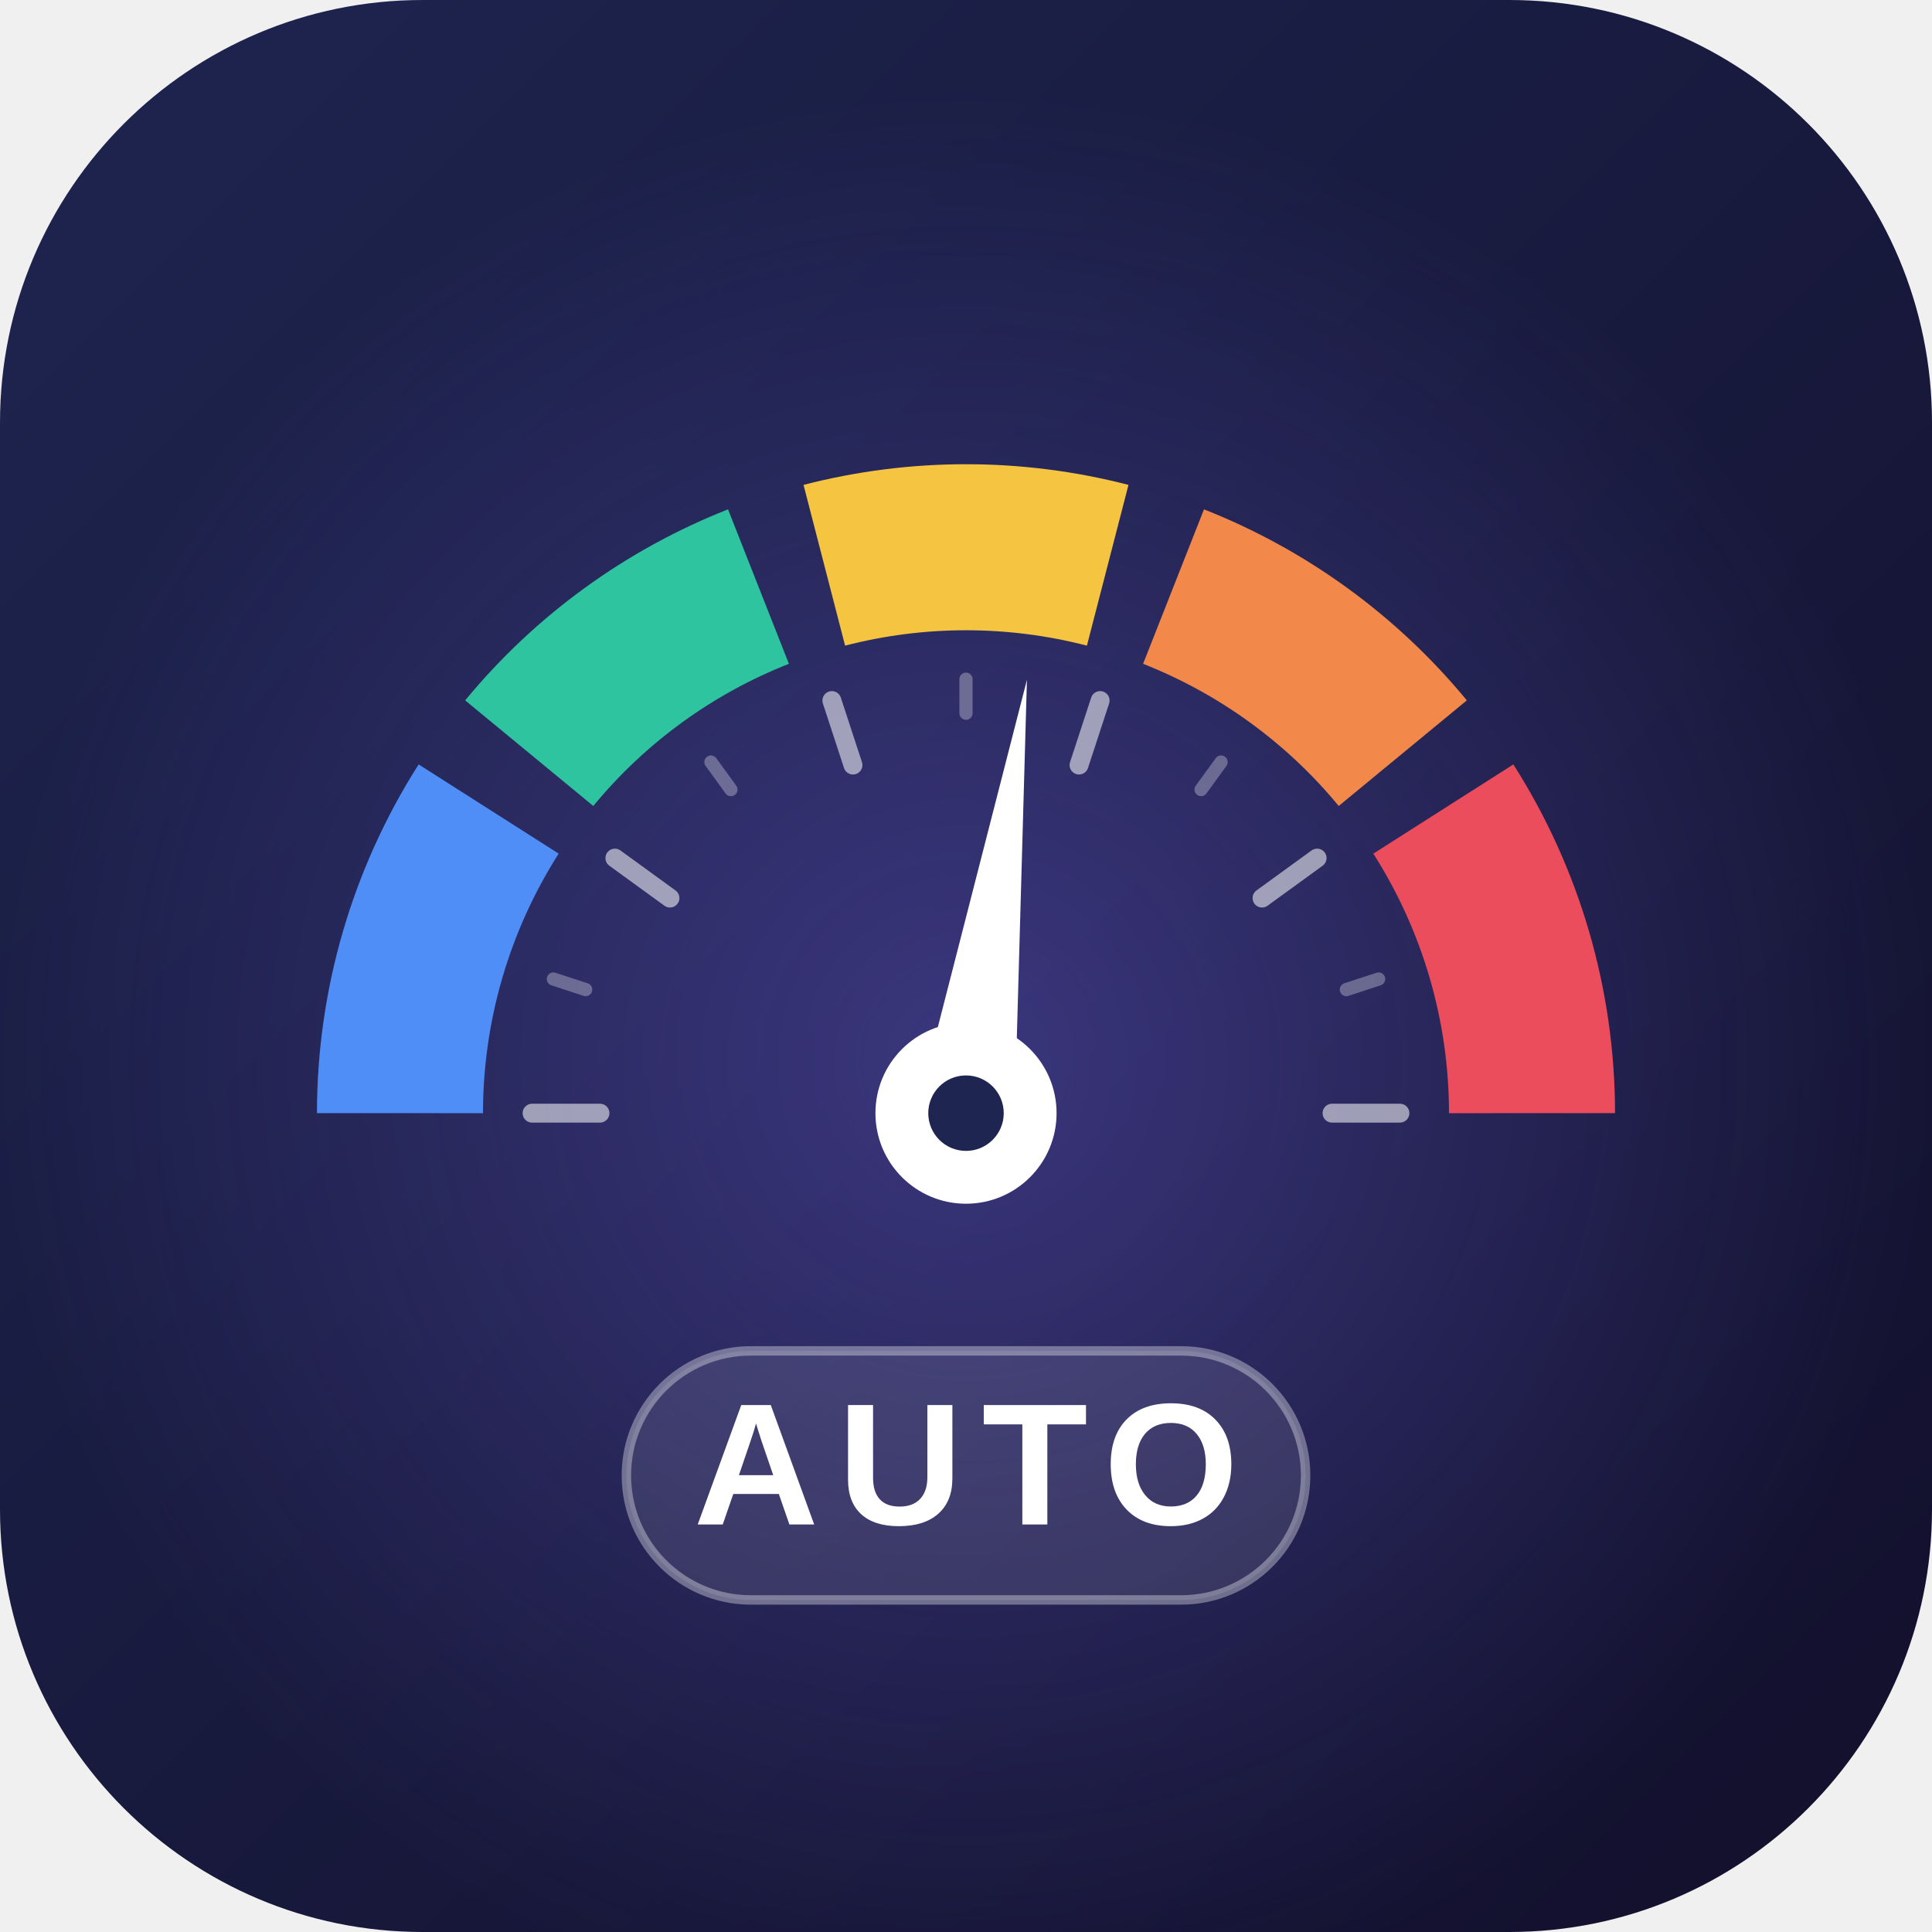
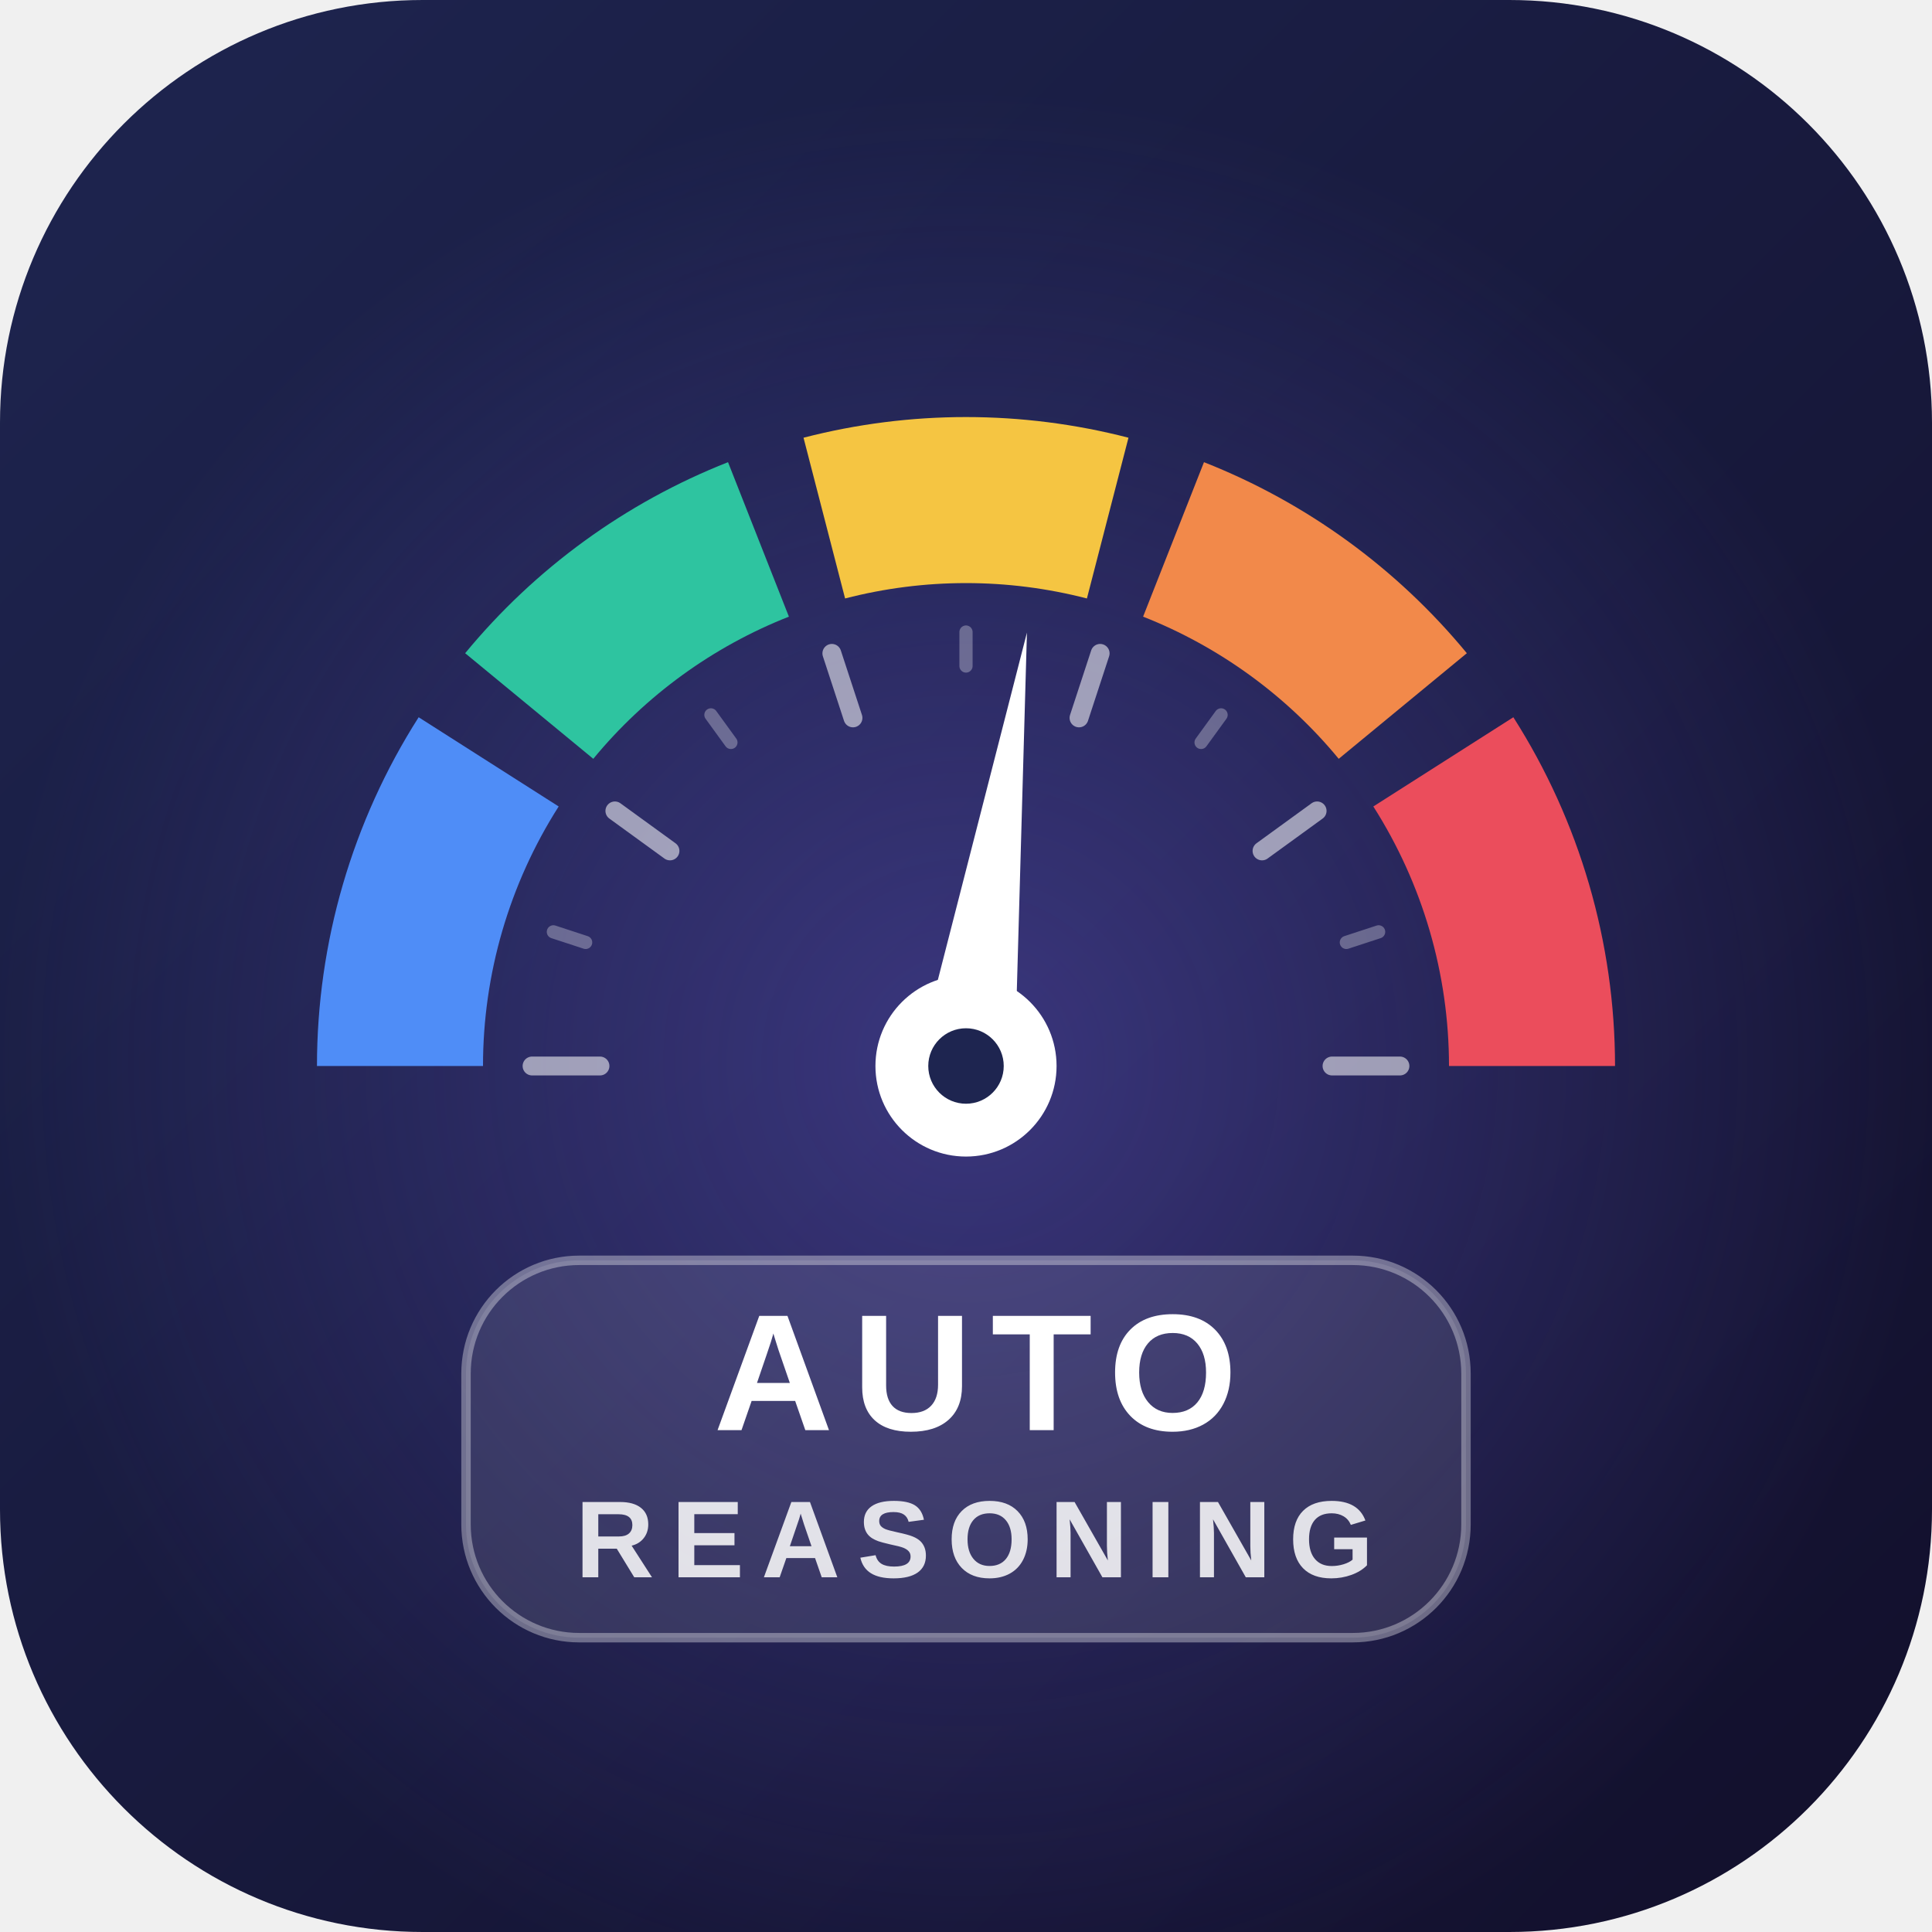
<svg xmlns="http://www.w3.org/2000/svg" width="1024" height="1024" viewBox="0 0 1024 1024">
  <defs>
    <linearGradient id="bg" x1="0" y1="0" x2="1" y2="1">
      <stop offset="0" stop-color="#1E2550" />
      <stop offset="1" stop-color="#120F2B" />
    </linearGradient>
    <radialGradient id="glow" cx="0.5" cy="0.55" r="0.5">
      <stop offset="0" stop-color="#7B6CF6" stop-opacity="0.35" />
      <stop offset="1" stop-color="#7B6CF6" stop-opacity="0" />
    </radialGradient>
  </defs>
  <rect width="1024" height="1024" rx="224" fill="url(#bg)" />
  <rect width="1024" height="1024" rx="224" fill="url(#glow)" />
-   <path d="M 212.0 590.0 A 300 300 0 0 1 259.0 428.8" stroke="#4F8DF7" stroke-width="88" fill="none" />
-   <path d="M 280.5 399.2 A 300 300 0 0 1 402.0 310.9" stroke="#2EC4A0" stroke-width="88" fill="none" />
-   <path d="M 436.9 299.6 A 300 300 0 0 1 587.1 299.6" stroke="#F5C542" stroke-width="88" fill="none" />
-   <path d="M 622.0 310.9 A 300 300 0 0 1 743.5 399.2" stroke="#F2894A" stroke-width="88" fill="none" />
-   <path d="M 765.0 428.8 A 300 300 0 0 1 812.0 590.0" stroke="#EB4D5C" stroke-width="88" fill="none" />
-   <line x1="282.0" y1="590.0" x2="318.0" y2="590.0" stroke="#FFFFFF" stroke-opacity="0.55" stroke-width="10" stroke-linecap="round" />
-   <line x1="293.3" y1="518.9" x2="310.4" y2="524.5" stroke="#FFFFFF" stroke-opacity="0.3" stroke-width="7" stroke-linecap="round" />
-   <line x1="325.9" y1="454.8" x2="355.1" y2="476.0" stroke="#FFFFFF" stroke-opacity="0.55" stroke-width="10" stroke-linecap="round" />
-   <line x1="376.8" y1="403.9" x2="387.4" y2="418.5" stroke="#FFFFFF" stroke-opacity="0.3" stroke-width="7" stroke-linecap="round" />
-   <line x1="440.9" y1="371.3" x2="452.1" y2="405.5" stroke="#FFFFFF" stroke-opacity="0.55" stroke-width="10" stroke-linecap="round" />
-   <line x1="512.0" y1="360.0" x2="512.0" y2="378.0" stroke="#FFFFFF" stroke-opacity="0.3" stroke-width="7" stroke-linecap="round" />
-   <line x1="583.1" y1="371.3" x2="571.9" y2="405.5" stroke="#FFFFFF" stroke-opacity="0.55" stroke-width="10" stroke-linecap="round" />
-   <line x1="647.2" y1="403.9" x2="636.6" y2="418.5" stroke="#FFFFFF" stroke-opacity="0.3" stroke-width="7" stroke-linecap="round" />
-   <line x1="698.1" y1="454.8" x2="668.9" y2="476.0" stroke="#FFFFFF" stroke-opacity="0.55" stroke-width="10" stroke-linecap="round" />
-   <line x1="730.7" y1="518.9" x2="713.6" y2="524.5" stroke="#FFFFFF" stroke-opacity="0.3" stroke-width="7" stroke-linecap="round" />
-   <line x1="742.0" y1="590.0" x2="706.0" y2="590.0" stroke="#FFFFFF" stroke-opacity="0.55" stroke-width="10" stroke-linecap="round" />
-   <polygon points="544.3,360.3 486.3,586.4 537.7,593.6" fill="#FFFFFF" />
-   <circle cx="512" cy="590" r="48" fill="#FFFFFF" />
-   <circle cx="512" cy="590" r="20" fill="#1E2550" />
-   <rect x="332" y="716" width="360" height="132" rx="66" fill="#FFFFFF" fill-opacity="0.1" stroke="#FFFFFF" stroke-opacity="0.35" stroke-width="5" />
-   <text x="512" y="808" text-anchor="middle" font-family="Segoe UI, Arial, sans-serif" font-weight="700" font-size="92" letter-spacing="10" fill="#FFFFFF">AUTO</text>
+   <path d="M 212.0 565.0 A 300 300 0 0 1 259.0 403.8" stroke="#4F8DF7" stroke-width="88" fill="none" />
+   <path d="M 280.5 374.2 A 300 300 0 0 1 402.0 285.9" stroke="#2EC4A0" stroke-width="88" fill="none" />
+   <path d="M 436.9 274.6 A 300 300 0 0 1 587.1 274.6" stroke="#F5C542" stroke-width="88" fill="none" />
+   <path d="M 622.0 285.9 A 300 300 0 0 1 743.5 374.2" stroke="#F2894A" stroke-width="88" fill="none" />
+   <path d="M 765.0 403.8 A 300 300 0 0 1 812.0 565.0" stroke="#EB4D5C" stroke-width="88" fill="none" />
+   <line x1="282.0" y1="565.0" x2="318.0" y2="565.0" stroke="#FFFFFF" stroke-opacity="0.55" stroke-width="10" stroke-linecap="round" />
+   <line x1="293.3" y1="493.9" x2="310.4" y2="499.5" stroke="#FFFFFF" stroke-opacity="0.3" stroke-width="7" stroke-linecap="round" />
+   <line x1="325.9" y1="429.8" x2="355.1" y2="451.0" stroke="#FFFFFF" stroke-opacity="0.55" stroke-width="10" stroke-linecap="round" />
+   <line x1="376.8" y1="378.9" x2="387.4" y2="393.5" stroke="#FFFFFF" stroke-opacity="0.3" stroke-width="7" stroke-linecap="round" />
+   <line x1="440.9" y1="346.3" x2="452.1" y2="380.5" stroke="#FFFFFF" stroke-opacity="0.55" stroke-width="10" stroke-linecap="round" />
+   <line x1="512.0" y1="335.0" x2="512.0" y2="353.0" stroke="#FFFFFF" stroke-opacity="0.3" stroke-width="7" stroke-linecap="round" />
+   <line x1="583.1" y1="346.3" x2="571.9" y2="380.5" stroke="#FFFFFF" stroke-opacity="0.55" stroke-width="10" stroke-linecap="round" />
+   <line x1="647.2" y1="378.9" x2="636.6" y2="393.5" stroke="#FFFFFF" stroke-opacity="0.3" stroke-width="7" stroke-linecap="round" />
+   <line x1="698.1" y1="429.8" x2="668.9" y2="451.0" stroke="#FFFFFF" stroke-opacity="0.55" stroke-width="10" stroke-linecap="round" />
+   <line x1="730.7" y1="493.9" x2="713.6" y2="499.5" stroke="#FFFFFF" stroke-opacity="0.3" stroke-width="7" stroke-linecap="round" />
+   <line x1="742.0" y1="565.0" x2="706.0" y2="565.0" stroke="#FFFFFF" stroke-opacity="0.55" stroke-width="10" stroke-linecap="round" />
+   <polygon points="544.3,335.3 486.3,561.4 537.7,568.6" fill="#FFFFFF" />
+   <circle cx="512" cy="565" r="48" fill="#FFFFFF" />
+   <circle cx="512" cy="565" r="20" fill="#1E2550" />
+   <rect x="247" y="668" width="530" height="200" rx="60" fill="#FFFFFF" fill-opacity="0.1" stroke="#FFFFFF" stroke-opacity="0.35" stroke-width="5" />
+   <text x="517" y="758" text-anchor="middle" font-family="Segoe UI, Arial, sans-serif" font-weight="700" font-size="88" letter-spacing="10" fill="#FFFFFF">AUTO</text>
+   <text x="516.5" y="836" text-anchor="middle" font-family="Segoe UI, Arial, sans-serif" font-weight="600" font-size="58" letter-spacing="9" fill="#FFFFFF" fill-opacity="0.85">REASONING</text>
</svg>
